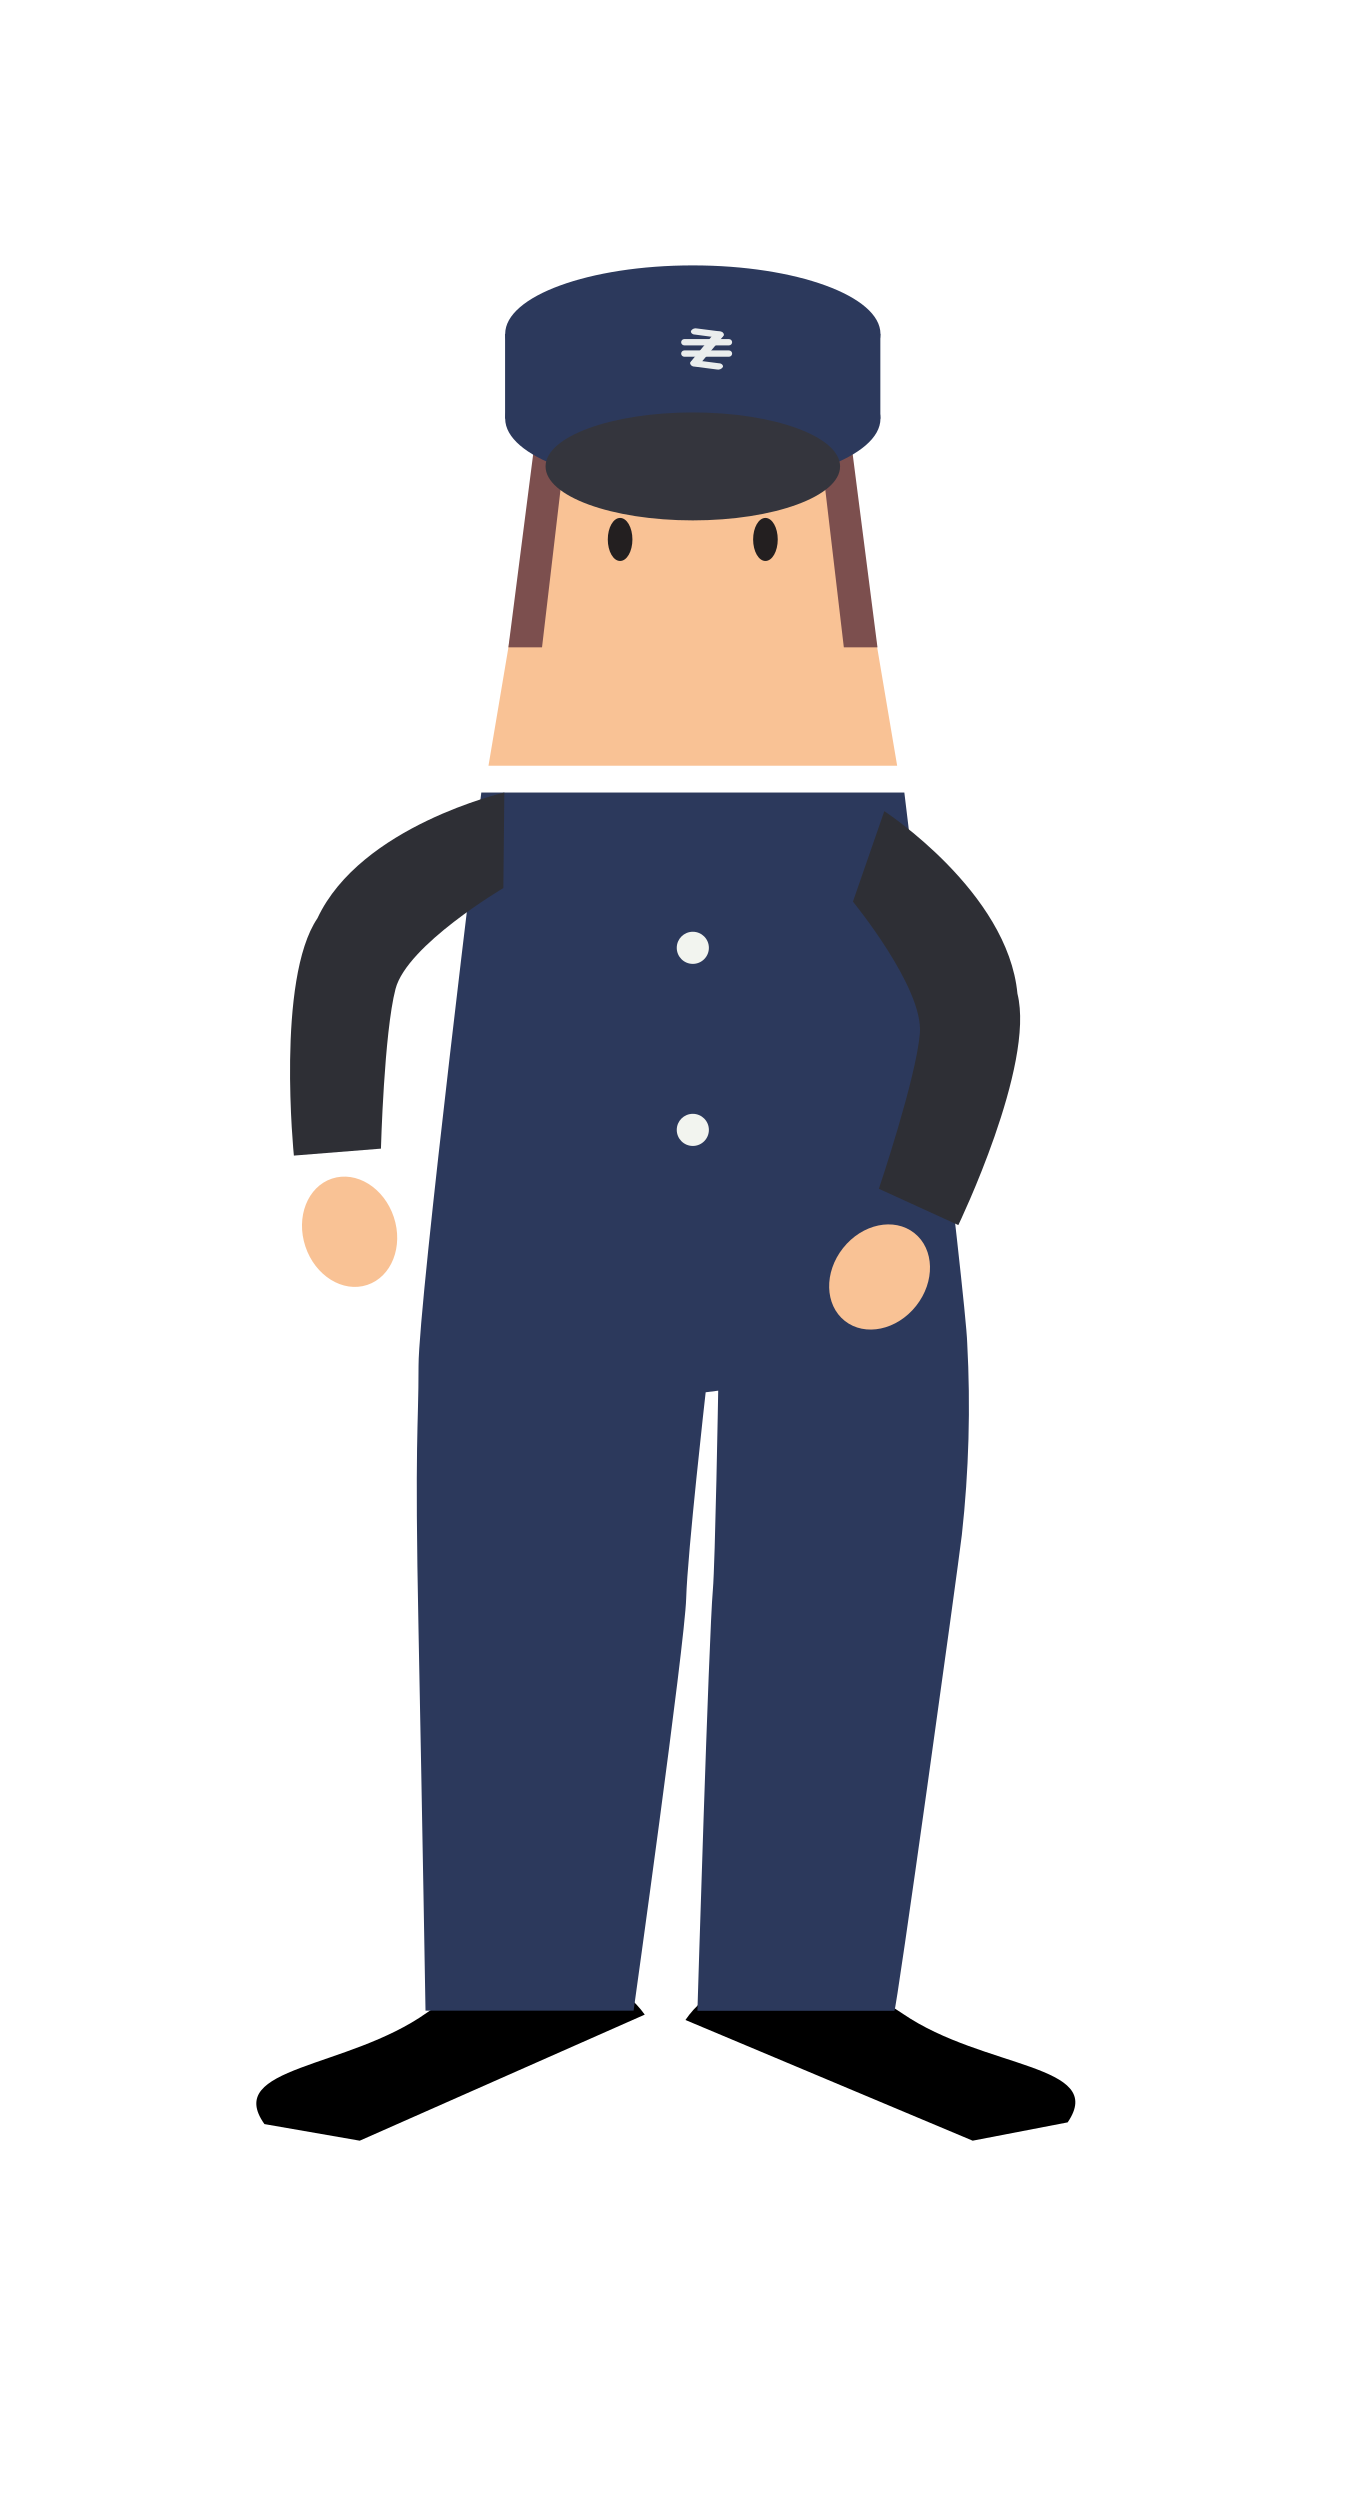
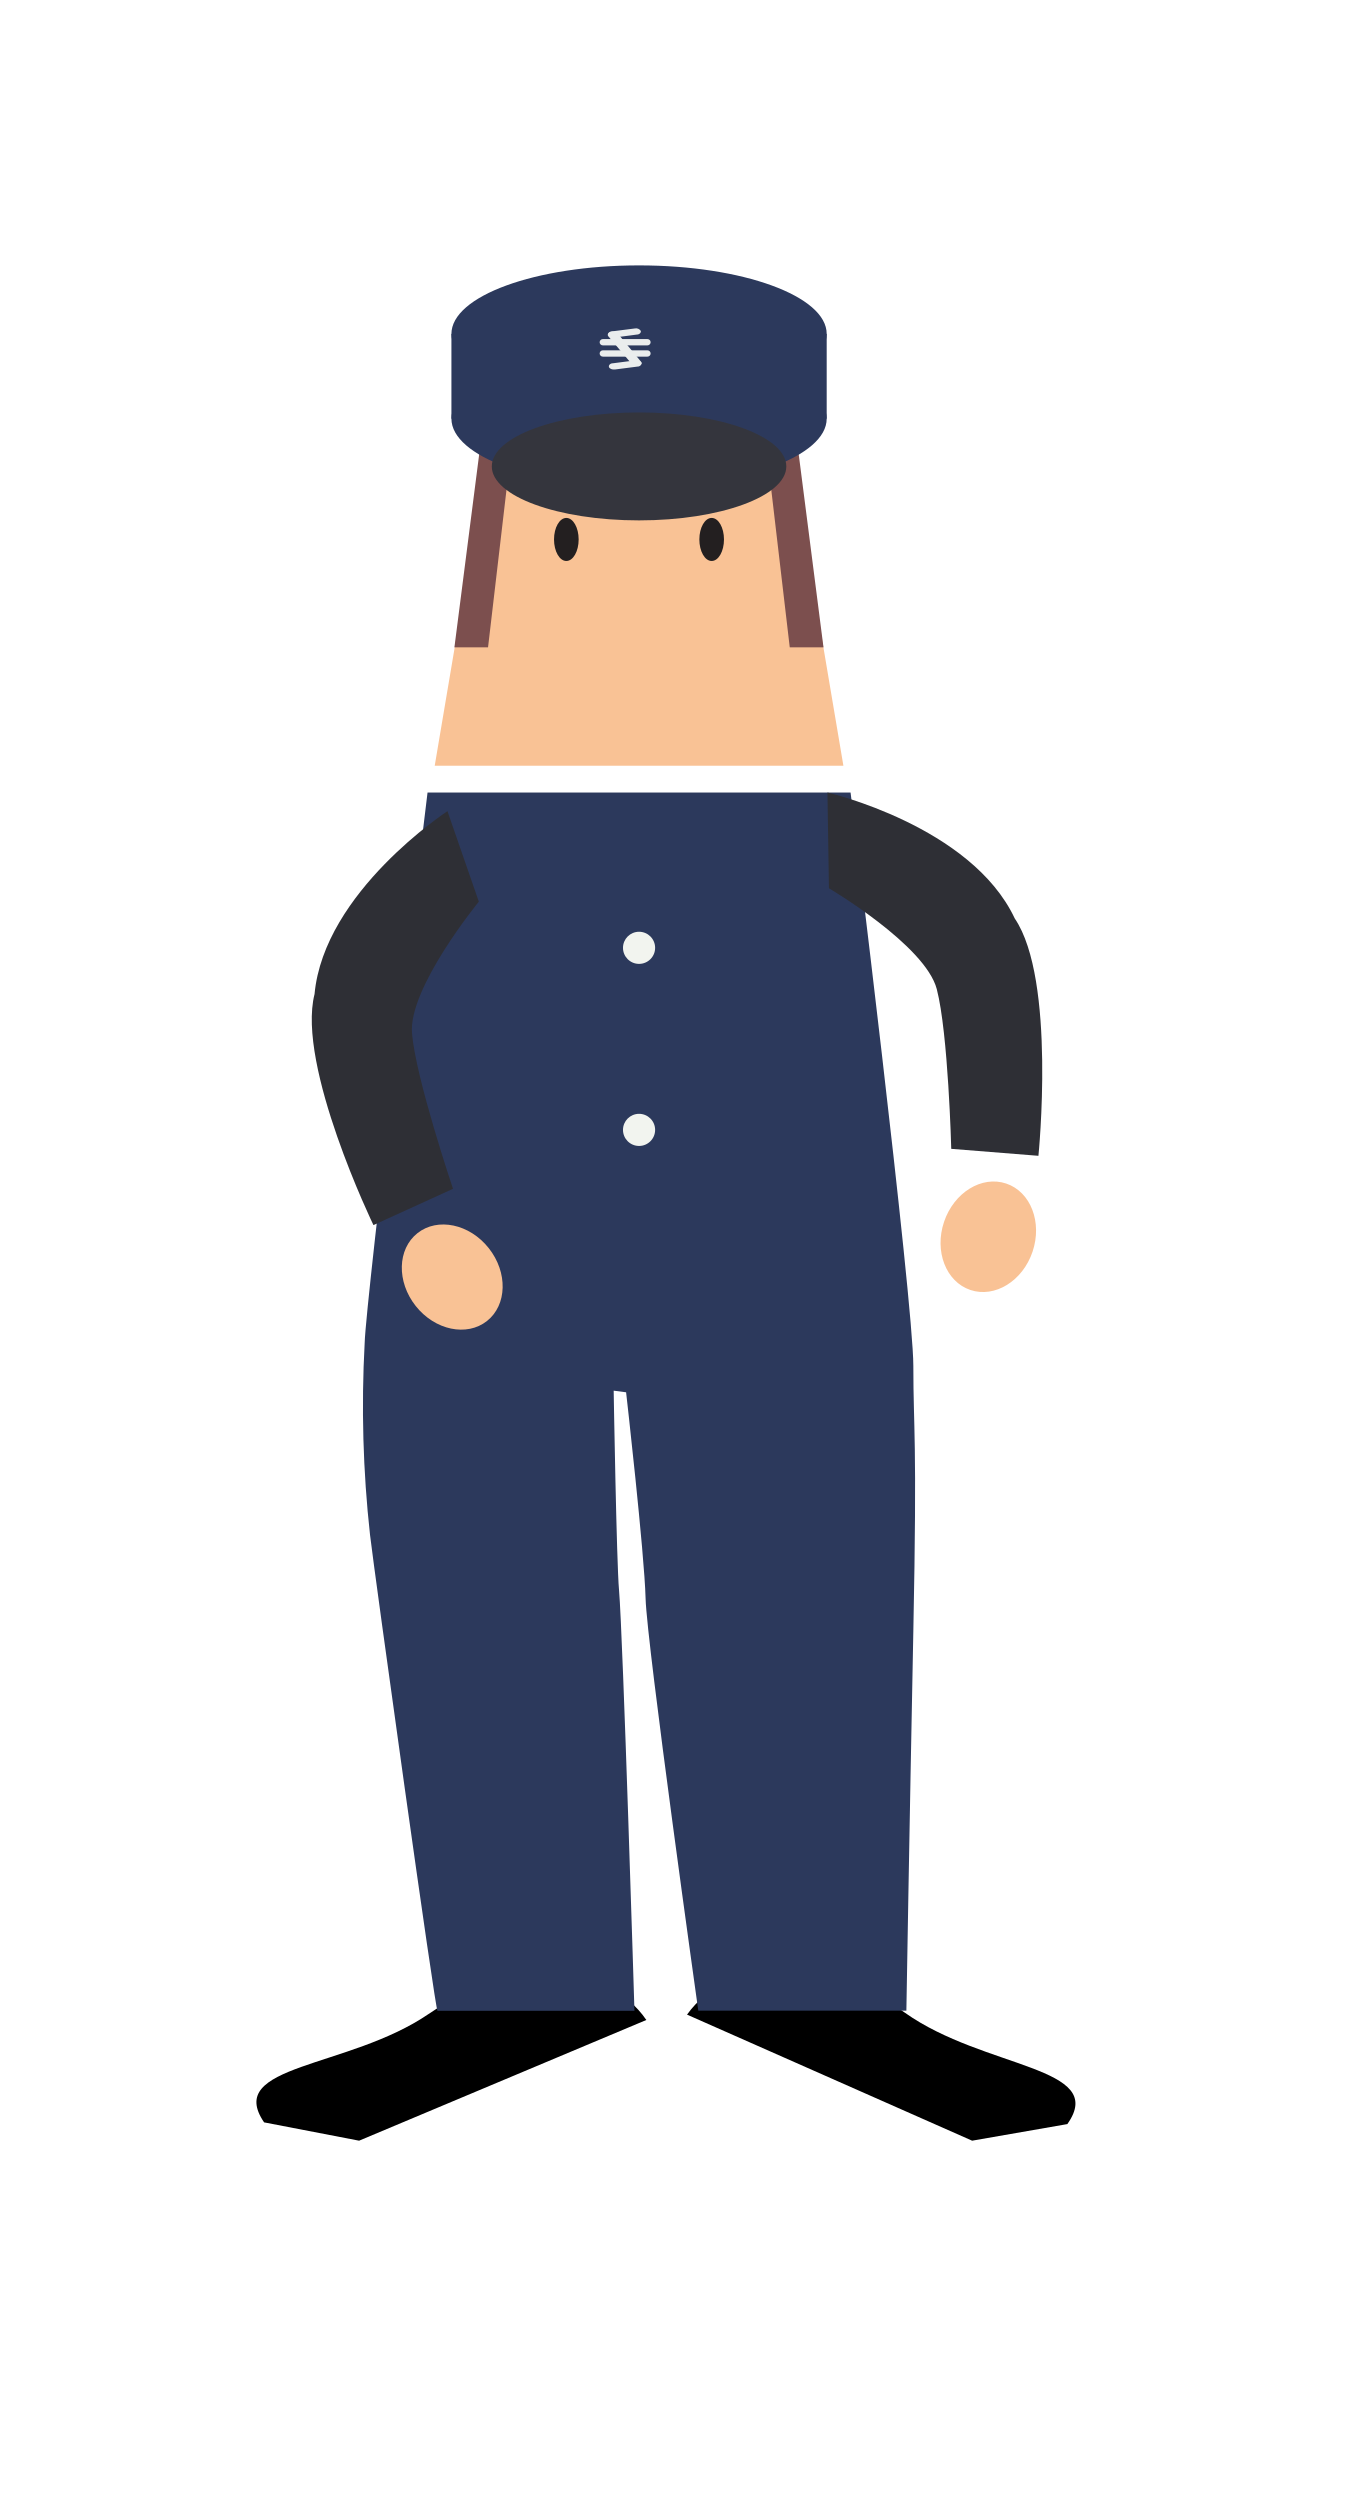
<svg xmlns="http://www.w3.org/2000/svg" viewBox="0 0 127.33 233.43">
  <defs>
    <style>.cls-1{fill:#f9c295;}.cls-2{fill:#7c4f4e;}.cls-3{fill:#2c395c;}.cls-4{fill:#eaeded;}.cls-5{fill:#231f20;}.cls-6{fill:#34353d;}.cls-7{fill:#2e2f35;}.cls-8{fill:#f2f4ef;}</style>
  </defs>
  <g id="Layer_2" data-name="Layer 2">
-     <polygon class="cls-1" points="83.77 71.5 45.61 71.5 50.87 40.29 78.5 40.29 83.77 71.5" />
-     <polyline class="cls-2" points="47.47 60.44 50.61 60.44 52.74 42.28 49.8 42.28" />
-     <polyline class="cls-2" points="81.93 60.44 78.79 60.44 76.62 42 79.6 42.28" />
-     <ellipse class="cls-3" cx="64.69" cy="39.09" rx="17.52" ry="6.4" />
-     <ellipse class="cls-3" cx="64.69" cy="31.18" rx="17.52" ry="6.4" />
-     <rect class="cls-3" x="47.16" y="31.18" width="35.04" height="7.91" />
-     <rect class="cls-4" x="63.6" y="31.66" width="4.76" height="0.59" rx="0.3" />
-     <rect class="cls-4" x="63.6" y="32.72" width="4.76" height="0.59" rx="0.3" />
-     <path class="cls-4" d="M67,31.52l-2.11-.28c-.26,0-.42-.19-.37-.35h0a.51.51,0,0,1,.56-.22l2.12.27c.25,0,.41.19.36.35h0C67.52,31.45,67.27,31.55,67,31.52Z" />
-     <path class="cls-4" d="M66.94,34.5l-2.1-.27c-.25,0-.42-.19-.36-.35h0c0-.16.3-.26.55-.23l2.1.27c.25,0,.42.19.37.35h0A.53.53,0,0,1,66.94,34.5Z" />
-     <path class="cls-4" d="M64.5,33.77l2.18-2.64a.64.64,0,0,1,.64-.13h0c.23.08.32.25.2.4L65.34,34a.64.64,0,0,1-.63.13h0C64.48,34.09,64.39,33.91,64.5,33.77Z" />
-     <ellipse class="cls-5" cx="57.9" cy="50.37" rx="1.15" ry="2.01" />
-     <ellipse class="cls-5" cx="71.47" cy="50.37" rx="1.15" ry="2.01" />
-     <ellipse class="cls-6" cx="64.69" cy="43.55" rx="13.75" ry="5.04" />
-     <path d="M60.2,188.11c-3.81-5.37-12.92-5.45-20.34-.18s-19,5-15.17,10.4l8.9,1.55Z" />
-     <path d="M64,188.61c3.71-5.44,12.81-5.69,20.33-.56s19.07,4.68,15.36,10.12l-8.87,1.71Z" />
-     <path class="cls-3" d="M65.89,130s-1.7,15-1.82,19.25-4.91,38.49-4.91,38.49H39.73s-.28-16.83-.65-35.44c-.37-18.3,0-18.7,0-24.76S44.94,74,44.94,74h39.5s5.77,47.44,5.87,51.39a109.22,109.22,0,0,1-.5,17.92c-.38,3.25-6.16,44.84-6.3,44.44H65.12s1.06-35,1.44-39.28c.22-2.5.5-18.62.5-18.62Z" />
-     <path class="cls-7" d="M47.09,74,47,82.92s-9,5.31-10.07,9.42-1.36,14.91-1.36,14.91l-8.13.65s-1.67-16.46,2.2-22.16C33.68,77.1,47.09,74,47.09,74Z" />
-     <ellipse class="cls-1" cx="32.64" cy="115.01" rx="4.35" ry="5.23" transform="translate(-34.58 16.15) rotate(-18.37)" />
-     <path class="cls-7" d="M82.57,75.74l-2.93,8.45s6.61,8.06,6.25,12.3S82.06,111,82.06,111l7.42,3.39S96.68,99.46,95,92.78C94.11,83.27,82.57,75.74,82.57,75.74Z" />
-     <ellipse class="cls-1" cx="82.13" cy="119.24" rx="5.23" ry="4.35" transform="translate(-62.34 109.61) rotate(-51.63)" />
-     <circle class="cls-8" cx="64.69" cy="105.5" r="1.5" />
-     <circle class="cls-8" cx="64.69" cy="88.5" r="1.5" />
+     <polygon class="cls-1" points="40.59 71.5 78.75 71.5 73.48 40.29 45.86 40.29 40.59 71.5" />
+     <polyline class="cls-2" points="76.89 60.44 73.74 60.44 71.61 42.28 74.56 42.28" />
+     <polyline class="cls-2" points="42.43 60.44 45.57 60.44 47.73 42 44.76 42.28" />
+     <ellipse class="cls-3" cx="59.67" cy="39.09" rx="17.52" ry="6.4" />
+     <ellipse class="cls-3" cx="59.67" cy="31.18" rx="17.52" ry="6.4" />
+     <rect class="cls-3" x="42.15" y="31.18" width="35.04" height="7.91" />
+     <rect class="cls-4" x="55.99" y="31.66" width="4.76" height="0.59" rx="0.3" transform="translate(116.74 63.91) rotate(-180)" />
+     <rect class="cls-4" x="55.99" y="32.72" width="4.76" height="0.59" rx="0.3" transform="translate(116.74 66.02) rotate(-180)" />
+     <path class="cls-4" d="M57.34,31.52l2.12-.28c.25,0,.42-.19.37-.35h0a.53.53,0,0,0-.56-.22l-2.12.27c-.25,0-.42.19-.36.35h0C56.84,31.45,57.09,31.55,57.34,31.52Z" />
+     <path class="cls-4" d="M57.42,34.5l2.1-.27c.25,0,.41-.19.36-.35h0c-.05-.16-.3-.26-.56-.23l-2.09.27c-.26,0-.42.19-.37.35h0C56.91,34.43,57.16,34.53,57.42,34.5Z" />
+     <path class="cls-4" d="M59.85,33.77l-2.18-2.64A.62.62,0,0,0,57,31h0c-.23.08-.32.25-.2.4L59,34a.64.64,0,0,0,.63.13h0C59.88,34.09,60,33.91,59.85,33.77Z" />
+     <ellipse class="cls-5" cx="66.45" cy="50.37" rx="1.15" ry="2.01" />
+     <ellipse class="cls-5" cx="52.88" cy="50.37" rx="1.15" ry="2.01" />
+     <ellipse class="cls-6" cx="59.67" cy="43.55" rx="13.75" ry="5.04" />
+     <path d="M64.15,188.11c3.82-5.37,12.92-5.45,20.34-.18s19,5,15.17,10.4l-8.89,1.55Z" />
+     <path d="M60.35,188.61c-3.71-5.44-12.82-5.69-20.33-.56s-19.08,4.68-15.36,10.12l8.87,1.71Z" />
+     <path class="cls-3" d="M58.46,130s1.71,15,1.82,19.25,4.92,38.49,4.92,38.49H84.63s.28-16.83.65-35.44c.37-18.3,0-18.7,0-24.76S79.42,74,79.42,74H39.92s-5.77,47.44-5.87,51.39a109.22,109.22,0,0,0,.5,17.92c.37,3.25,6.15,44.84,6.3,44.44H59.24s-1.07-35-1.44-39.28c-.23-2.5-.5-18.62-.5-18.62Z" />
+     <path class="cls-7" d="M77.26,74l.14,8.94s9,5.31,10.07,9.42,1.35,14.91,1.35,14.91l8.14.65s1.67-16.46-2.21-22.16C90.68,77.1,77.26,74,77.26,74Z" />
+     <ellipse class="cls-1" cx="91.72" cy="115.01" rx="5.23" ry="4.35" transform="matrix(0.32, -0.95, 0.95, 0.32, -46.33, 165.81)" />
+     <path class="cls-7" d="M41.78,75.74l2.93,8.45s-6.6,8.06-6.24,12.3S42.3,111,42.3,111l-7.43,3.39s-7.2-14.89-5.5-21.57C30.25,83.27,41.78,75.74,41.78,75.74Z" />
+     <ellipse class="cls-1" cx="42.23" cy="119.24" rx="4.35" ry="5.23" transform="translate(-64.9 51.97) rotate(-38.37)" />
+     <circle class="cls-8" cx="59.67" cy="105.5" r="1.5" />
+     <circle class="cls-8" cx="59.67" cy="88.5" r="1.5" />
  </g>
</svg>
